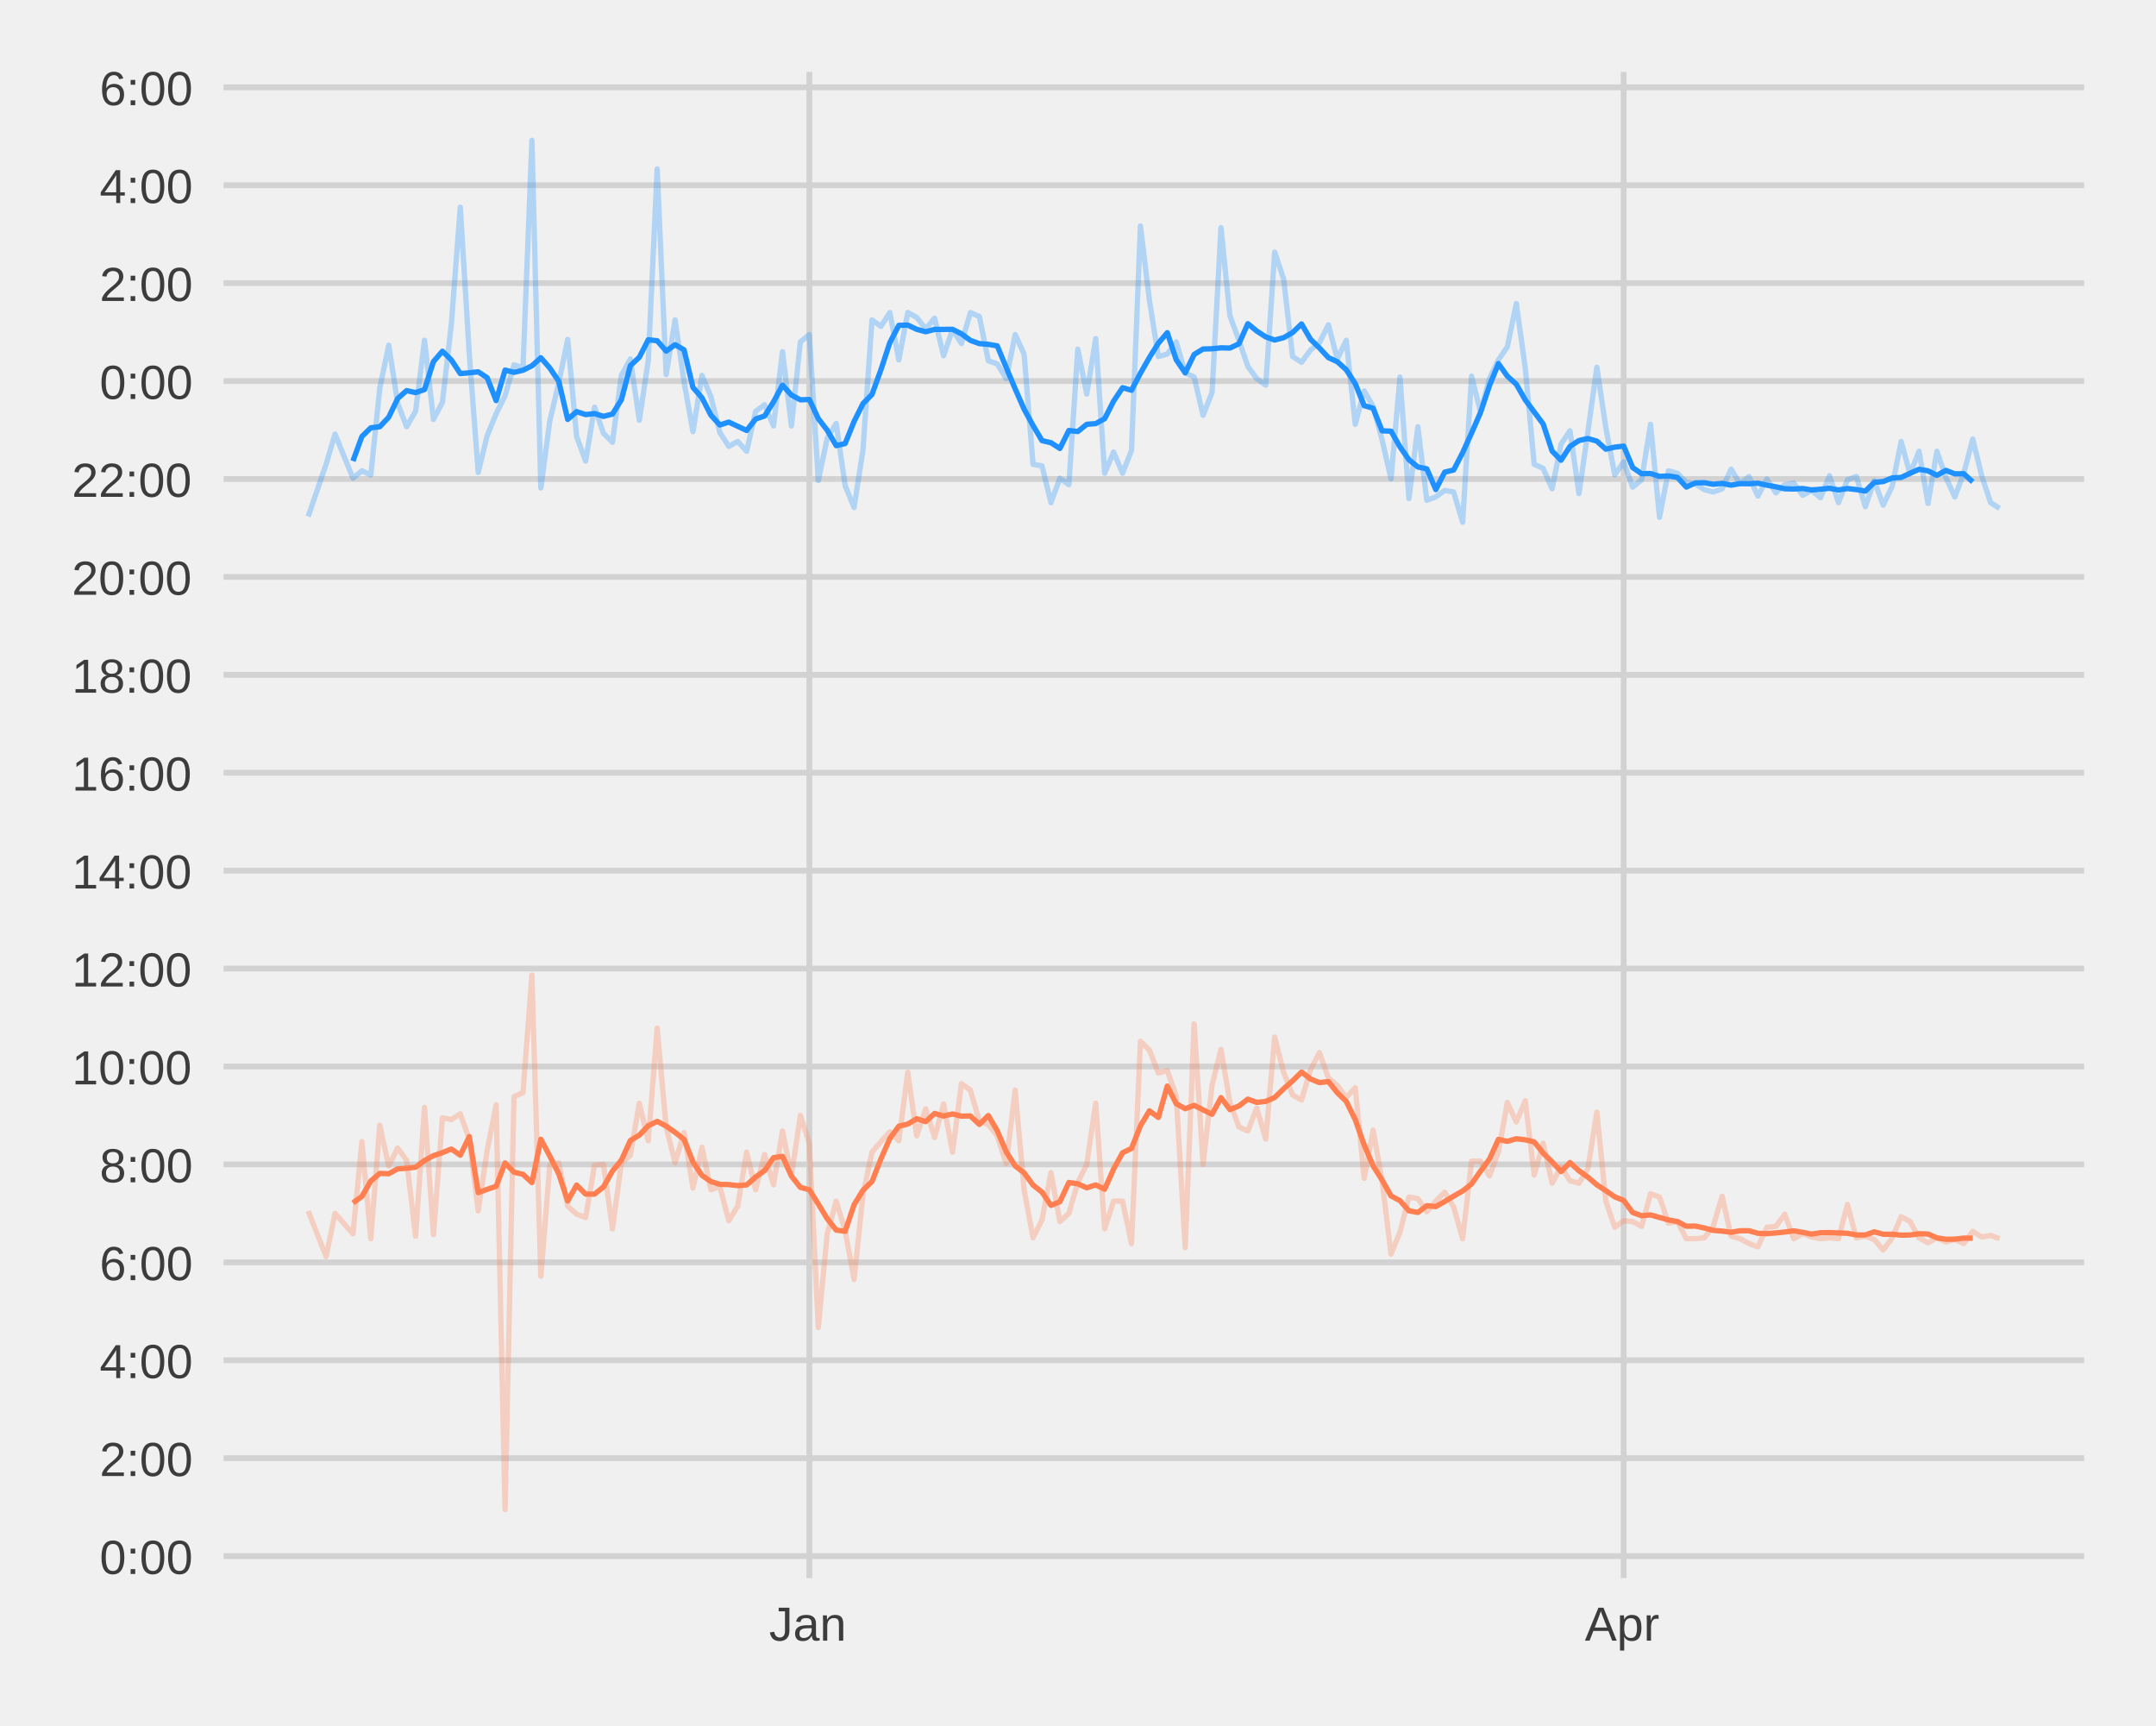
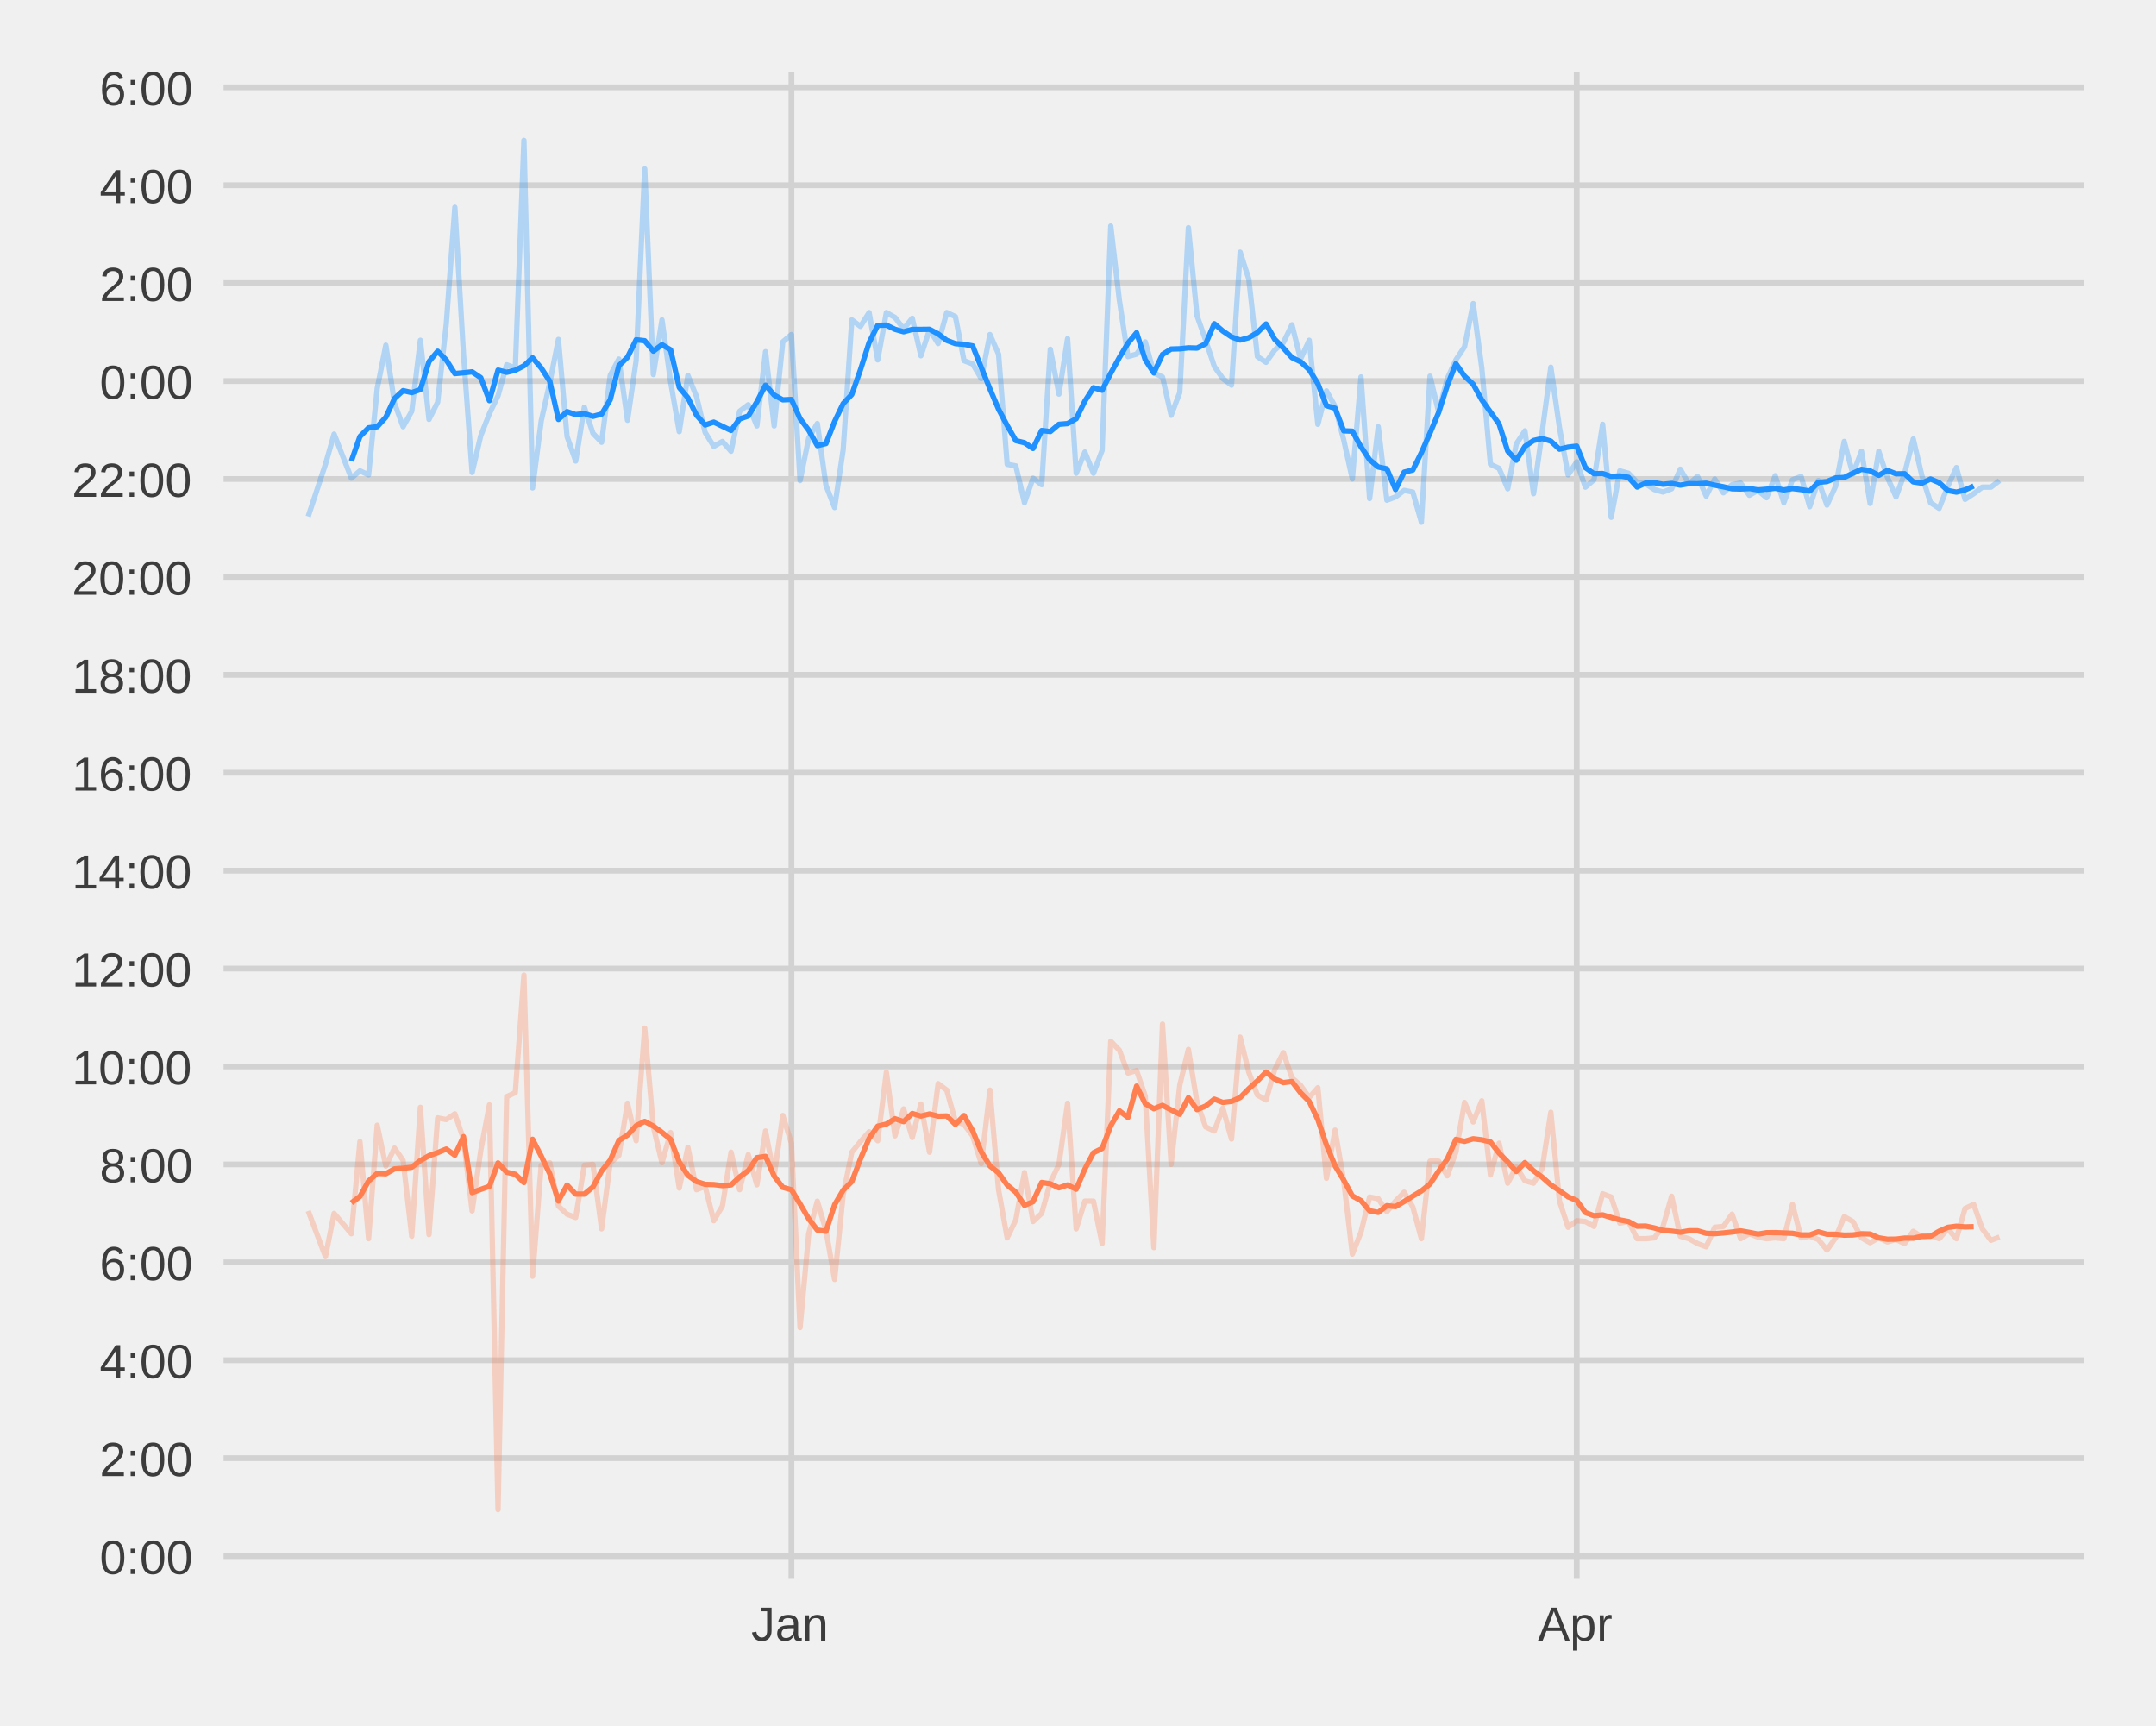
<svg xmlns="http://www.w3.org/2000/svg" viewBox="0 0 432.00 345.60">
  <defs>
    <style type="text/css">
    line, polyline, polygon, path, rect, circle {
      fill: none;
      stroke: #000000;
      stroke-linecap: round;
      stroke-linejoin: round;
      stroke-miterlimit: 10.00;
    }
  </style>
  </defs>
  <rect width="100%" height="100%" style="stroke: none; fill: #FFFFFF;" />
  <rect x="0.00" y="0.00" width="432.00" height="345.60" style="stroke-width: 1.16; stroke: none; fill: #F0F0F0;" />
  <defs>
    <clipPath id="cpNDQuODB8NDE3LjYwfDMxNi4xM3wxNC40MA==">
      <rect x="44.80" y="14.40" width="372.80" height="301.73" />
    </clipPath>
  </defs>
  <rect x="44.80" y="14.40" width="372.80" height="301.73" style="stroke-width: 1.16; stroke: none; fill: #F0F0F0;" clip-path="url(#cpNDQuODB8NDE3LjYwfDMxNi4xM3wxNC40MA==)" />
  <polyline points="44.80,311.74 417.60,311.74 " style="stroke-width: 1.16; stroke: #D2D2D2; stroke-linecap: butt;" clip-path="url(#cpNDQuODB8NDE3LjYwfDMxNi4xM3wxNC40MA==)" />
  <polyline points="44.80,292.12 417.60,292.12 " style="stroke-width: 1.16; stroke: #D2D2D2; stroke-linecap: butt;" clip-path="url(#cpNDQuODB8NDE3LjYwfDMxNi4xM3wxNC40MA==)" />
  <polyline points="44.80,272.50 417.60,272.50 " style="stroke-width: 1.16; stroke: #D2D2D2; stroke-linecap: butt;" clip-path="url(#cpNDQuODB8NDE3LjYwfDMxNi4xM3wxNC40MA==)" />
  <polyline points="44.80,252.89 417.60,252.89 " style="stroke-width: 1.16; stroke: #D2D2D2; stroke-linecap: butt;" clip-path="url(#cpNDQuODB8NDE3LjYwfDMxNi4xM3wxNC40MA==)" />
  <polyline points="44.80,233.27 417.60,233.27 " style="stroke-width: 1.16; stroke: #D2D2D2; stroke-linecap: butt;" clip-path="url(#cpNDQuODB8NDE3LjYwfDMxNi4xM3wxNC40MA==)" />
  <polyline points="44.80,213.65 417.60,213.65 " style="stroke-width: 1.16; stroke: #D2D2D2; stroke-linecap: butt;" clip-path="url(#cpNDQuODB8NDE3LjYwfDMxNi4xM3wxNC40MA==)" />
  <polyline points="44.80,194.04 417.60,194.04 " style="stroke-width: 1.16; stroke: #D2D2D2; stroke-linecap: butt;" clip-path="url(#cpNDQuODB8NDE3LjYwfDMxNi4xM3wxNC40MA==)" />
  <polyline points="44.80,174.42 417.60,174.42 " style="stroke-width: 1.16; stroke: #D2D2D2; stroke-linecap: butt;" clip-path="url(#cpNDQuODB8NDE3LjYwfDMxNi4xM3wxNC40MA==)" />
  <polyline points="44.80,154.80 417.60,154.80 " style="stroke-width: 1.16; stroke: #D2D2D2; stroke-linecap: butt;" clip-path="url(#cpNDQuODB8NDE3LjYwfDMxNi4xM3wxNC40MA==)" />
  <polyline points="44.80,135.19 417.60,135.19 " style="stroke-width: 1.16; stroke: #D2D2D2; stroke-linecap: butt;" clip-path="url(#cpNDQuODB8NDE3LjYwfDMxNi4xM3wxNC40MA==)" />
  <polyline points="44.80,115.57 417.60,115.57 " style="stroke-width: 1.16; stroke: #D2D2D2; stroke-linecap: butt;" clip-path="url(#cpNDQuODB8NDE3LjYwfDMxNi4xM3wxNC40MA==)" />
  <polyline points="44.80,95.96 417.60,95.96 " style="stroke-width: 1.16; stroke: #D2D2D2; stroke-linecap: butt;" clip-path="url(#cpNDQuODB8NDE3LjYwfDMxNi4xM3wxNC40MA==)" />
  <polyline points="44.80,76.34 417.60,76.34 " style="stroke-width: 1.16; stroke: #D2D2D2; stroke-linecap: butt;" clip-path="url(#cpNDQuODB8NDE3LjYwfDMxNi4xM3wxNC40MA==)" />
  <polyline points="44.80,56.72 417.60,56.72 " style="stroke-width: 1.16; stroke: #D2D2D2; stroke-linecap: butt;" clip-path="url(#cpNDQuODB8NDE3LjYwfDMxNi4xM3wxNC40MA==)" />
  <polyline points="44.80,37.11 417.60,37.11 " style="stroke-width: 1.16; stroke: #D2D2D2; stroke-linecap: butt;" clip-path="url(#cpNDQuODB8NDE3LjYwfDMxNi4xM3wxNC40MA==)" />
  <polyline points="44.80,17.49 417.60,17.49 " style="stroke-width: 1.16; stroke: #D2D2D2; stroke-linecap: butt;" clip-path="url(#cpNDQuODB8NDE3LjYwfDMxNi4xM3wxNC40MA==)" />
-   <polyline points="162.17,316.13 162.17,14.40 " style="stroke-width: 1.16; stroke: #D2D2D2; stroke-linecap: butt;" clip-path="url(#cpNDQuODB8NDE3LjYwfDMxNi4xM3wxNC40MA==)" />
-   <polyline points="325.34,316.13 325.34,14.40 " style="stroke-width: 1.16; stroke: #D2D2D2; stroke-linecap: butt;" clip-path="url(#cpNDQuODB8NDE3LjYwfDMxNi4xM3wxNC40MA==)" />
-   <polyline points="61.75,242.59 65.34,251.74 67.13,243.08 70.72,247.16 72.51,228.69 74.30,248.15 76.09,225.42 77.89,233.60 79.68,230.00 81.47,232.45 83.27,247.66 85.06,221.83 86.85,247.33 88.65,223.95 90.44,224.28 92.23,223.13 94.03,228.20 95.82,242.59 97.61,230.49 99.41,221.34 101.20,302.42 102.99,219.70 104.79,218.88 106.58,195.34 108.37,255.67 110.16,233.43 111.96,232.94 113.75,241.61 115.54,243.24 117.34,243.90 119.13,233.43 120.92,233.27 122.72,246.18 124.51,232.94 126.30,231.47 128.10,221.01 129.89,228.53 131.68,205.97 133.48,225.75 135.27,232.94 137.06,226.89 138.85,238.01 140.65,229.84 142.44,238.34 144.23,237.68 146.03,244.55 147.82,241.61 149.61,230.82 151.41,238.34 153.20,231.31 154.99,237.36 156.79,226.57 158.58,235.56 160.37,223.46 162.17,229.02 163.96,265.96 165.75,247.16 167.55,240.63 169.34,246.51 171.13,256.32 172.92,239.32 174.72,230.82 176.51,228.69 178.30,226.73 180.10,228.53 181.89,214.80 183.68,227.55 185.48,222.15 187.27,227.88 189.06,221.17 190.86,230.82 192.65,217.09 194.44,218.39 196.24,224.61 198.03,225.26 199.82,227.55 201.62,233.11 203.41,218.39 205.20,238.34 206.99,247.98 208.79,244.39 210.58,234.90 212.37,244.71 214.17,243.08 215.96,236.87 217.75,233.27 219.55,221.01 221.34,246.18 223.13,240.63 224.93,240.63 226.72,249.13 228.51,208.59 230.31,210.38 232.10,214.96 233.89,214.47 235.68,219.54 237.48,249.94 239.27,205.15 241.06,233.27 242.86,217.41 244.65,210.22 246.44,220.85 248.24,225.75 250.03,226.57 251.82,221.99 253.62,228.20 255.41,207.77 257.20,214.80 259.00,219.37 260.79,220.36 262.58,214.31 264.38,210.87 266.17,215.94 267.96,217.41 269.75,219.87 271.55,217.90 273.34,236.05 275.13,226.40 276.93,236.54 278.72,251.25 280.51,246.84 282.31,239.81 284.10,240.14 285.89,242.75 287.69,240.63 289.48,238.83 291.27,241.77 293.07,248.15 294.86,232.62 296.65,232.62 298.45,235.56 300.24,230.82 302.03,220.85 303.82,224.77 305.62,220.52 307.41,235.39 309.20,229.02 311.00,237.03 312.79,233.76 314.58,236.54 316.38,237.03 318.17,234.09 319.96,222.81 321.76,240.63 323.55,245.86 325.34,244.55 327.14,244.71 328.93,245.69 330.72,239.15 332.52,239.81 334.31,245.04 336.10,244.71 337.89,248.15 339.69,248.15 341.48,247.98 343.27,245.69 345.07,239.65 346.86,247.66 348.65,248.15 350.45,249.13 352.24,249.78 354.03,245.86 355.83,245.69 357.62,243.24 359.41,248.15 361.21,247.16 363.00,247.82 364.79,248.15 366.58,247.98 368.38,248.15 370.17,241.28 371.96,247.98 373.76,247.66 375.55,248.31 377.34,250.43 379.14,247.98 380.93,243.73 382.72,244.71 384.52,247.98 386.31,248.96 388.10,247.98 389.90,248.80 391.69,248.31 393.48,249.13 395.28,246.67 397.07,247.82 398.86,247.49 400.65,248.15 " style="stroke-width: 1.07; stroke: #FF7F50; stroke-opacity: 0.30; stroke-linecap: butt;" clip-path="url(#cpNDQuODB8NDE3LjYwfDMxNi4xM3wxNC40MA==)" />
-   <polyline points="61.75,103.47 65.34,93.01 67.13,86.96 70.72,95.79 72.51,94.32 74.30,95.14 76.09,77.81 77.89,69.15 79.68,80.75 81.47,85.49 83.27,82.39 85.06,68.17 86.85,84.02 88.65,80.59 90.44,64.90 92.23,41.52 94.03,70.94 95.82,94.65 97.61,87.29 99.41,82.88 101.20,79.28 102.99,73.07 104.79,73.72 106.58,28.12 108.37,97.75 110.16,84.35 111.96,76.67 113.75,68.00 115.54,87.45 117.34,92.36 119.13,81.57 120.92,86.80 122.72,88.60 124.51,75.19 126.30,71.93 128.10,84.19 129.89,72.25 131.68,33.84 133.48,75.03 135.27,64.08 137.06,76.50 138.85,86.47 140.65,75.19 142.44,79.44 144.23,86.64 146.03,89.42 147.82,88.44 149.61,90.40 151.41,82.39 153.20,81.08 154.99,85.33 156.79,70.45 158.58,85.33 160.37,68.49 162.17,67.02 163.96,96.28 165.75,87.78 167.55,84.84 169.34,97.26 171.13,101.68 172.92,90.07 174.72,64.08 176.51,65.39 178.30,62.61 180.10,72.09 181.89,62.61 183.68,63.59 185.48,65.88 187.27,63.75 189.06,71.27 190.86,66.04 192.65,68.82 194.44,62.61 196.24,63.42 198.03,72.25 199.82,72.91 201.62,75.85 203.41,67.02 205.20,70.94 206.99,93.01 208.79,93.34 210.58,100.70 212.37,95.79 214.17,97.10 215.96,69.96 217.75,78.95 219.55,67.84 221.34,94.81 223.13,90.56 224.93,94.81 226.72,90.23 228.51,45.28 230.31,60.16 232.10,71.43 233.89,70.94 235.68,68.49 237.48,74.70 239.27,75.52 241.06,83.20 242.86,78.63 244.65,45.61 246.44,63.26 248.24,68.17 250.03,73.40 251.82,75.85 253.62,77.16 255.41,50.51 257.20,55.90 259.00,71.43 260.79,72.58 262.58,70.13 264.38,68.66 266.17,65.06 267.96,71.93 269.75,68.17 271.55,85.00 273.34,78.30 275.13,81.41 276.93,88.11 278.72,95.96 280.51,75.52 282.31,99.88 284.10,85.49 285.89,100.21 287.69,99.55 289.48,98.24 291.27,98.57 293.07,104.62 294.86,75.36 296.65,82.55 298.45,75.85 300.24,72.09 302.03,69.47 303.82,60.81 305.62,73.72 307.41,93.01 309.20,93.83 311.00,97.92 312.79,88.93 314.58,86.31 316.38,98.90 318.17,86.47 319.96,73.56 321.76,85.66 323.55,95.14 325.34,92.52 327.14,97.59 328.93,96.12 330.72,85.00 332.52,103.64 334.31,94.32 336.10,94.81 337.89,96.61 339.69,96.94 341.48,98.08 343.27,98.57 345.07,97.92 346.86,93.99 348.65,96.94 350.45,95.46 352.24,99.39 354.03,95.96 355.83,98.73 357.62,97.10 359.41,96.77 361.21,99.22 363.00,98.24 364.79,99.71 366.58,95.30 368.38,100.70 370.17,96.12 371.96,95.46 373.76,101.51 375.55,96.28 377.34,101.19 379.14,97.43 380.93,88.44 382.72,94.97 384.52,90.40 386.31,100.86 388.10,90.40 389.90,95.63 391.69,99.55 393.48,94.81 395.28,87.95 397.07,95.30 398.86,100.70 400.65,101.84 " style="stroke-width: 1.07; stroke: #1E90FF; stroke-opacity: 0.30; stroke-linecap: butt;" clip-path="url(#cpNDQuODB8NDE3LjYwfDMxNi4xM3wxNC40MA==)" />
-   <polyline points="70.72,240.98 72.51,239.69 74.30,236.59 76.09,235.07 77.89,235.14 79.68,234.16 81.47,234.04 83.27,233.83 85.06,232.50 86.85,231.52 88.65,230.91 90.44,230.19 92.23,231.42 94.03,227.71 95.82,238.92 97.61,238.27 99.41,237.66 101.20,232.97 102.99,234.83 104.79,235.25 106.58,236.91 108.37,228.23 110.16,231.59 111.96,235.16 113.75,240.60 115.54,237.40 117.34,239.22 119.13,239.22 120.92,237.78 122.72,234.60 124.51,232.41 126.30,228.48 128.10,227.41 129.89,225.52 131.68,224.65 133.48,225.59 135.27,226.85 137.06,228.25 138.85,232.78 140.65,235.46 142.44,236.70 144.23,237.26 146.03,237.31 147.82,237.52 149.61,237.38 151.41,235.79 153.20,234.51 154.99,231.92 156.79,231.66 158.58,235.61 160.37,237.87 162.17,238.34 163.96,241.19 165.75,244.15 167.55,246.42 169.34,246.67 171.13,241.35 172.92,238.43 174.72,236.70 176.51,232.17 178.30,228.06 180.10,225.61 181.89,225.19 183.68,224.12 185.48,224.70 187.27,223.06 189.06,223.58 190.86,223.16 192.65,223.60 194.44,223.56 196.24,225.26 198.03,223.48 199.82,226.52 201.62,230.75 203.41,233.57 205.20,234.95 206.99,237.40 208.79,238.83 210.58,241.47 212.37,240.74 214.17,236.89 215.96,237.15 217.75,237.96 219.55,237.38 221.34,238.24 223.13,234.20 224.93,230.93 226.72,230.07 228.51,225.54 230.31,222.53 232.10,223.86 233.89,217.58 235.68,221.10 237.48,222.11 239.27,221.43 241.06,222.34 242.86,223.23 244.65,219.89 246.44,222.29 248.24,221.57 250.03,220.19 251.82,220.85 253.62,220.64 255.41,219.87 257.20,218.11 259.00,216.53 260.79,214.77 262.58,216.15 264.38,216.88 266.17,216.67 267.96,218.91 269.75,220.64 271.55,224.30 273.34,229.35 275.13,233.55 276.93,236.40 278.72,239.58 280.51,240.53 282.31,242.56 284.10,242.89 285.89,241.54 287.69,241.72 289.48,240.70 291.27,239.62 293.07,238.59 294.86,237.19 296.65,234.62 298.45,232.20 300.24,228.25 302.03,228.65 303.82,228.13 305.62,228.34 307.41,228.76 309.20,231.00 311.00,232.76 312.79,234.69 314.58,232.90 316.38,234.55 318.17,235.82 319.96,237.36 321.76,238.52 323.55,239.76 325.34,240.49 327.14,242.91 328.93,243.55 330.72,243.38 332.52,243.90 334.31,244.39 336.10,244.71 337.89,245.65 339.69,245.62 341.48,246.00 343.27,246.49 345.07,246.63 346.86,246.86 348.65,246.56 350.45,246.56 352.24,247.07 354.03,247.14 355.83,247.00 357.62,246.81 359.41,246.58 361.21,246.88 363.00,247.23 364.79,246.95 366.58,246.93 368.38,247.00 370.17,247.07 371.96,247.40 373.76,247.40 375.55,246.77 377.34,247.26 379.14,247.26 380.93,247.44 382.72,247.40 384.52,247.16 386.31,247.21 388.10,247.98 389.90,248.26 391.69,248.24 393.48,248.03 395.28,248.05 " style="stroke-width: 1.07; stroke: #FF7F50; stroke-linecap: butt;" clip-path="url(#cpNDQuODB8NDE3LjYwfDMxNi4xM3wxNC40MA==)" />
-   <polyline points="70.72,92.36 72.51,87.45 74.30,85.70 76.09,85.49 77.89,83.58 79.68,79.84 81.47,78.25 83.27,78.65 85.06,78.04 86.85,72.44 88.65,70.36 90.44,72.11 92.23,74.84 94.03,74.68 95.82,74.49 97.61,75.66 99.41,80.26 101.20,74.14 102.99,74.59 104.79,74.17 106.58,73.28 108.37,71.67 110.16,73.72 111.96,76.39 113.75,84.02 115.54,82.46 117.34,83.06 119.13,82.85 120.92,83.41 122.72,82.95 124.51,80.08 126.30,73.26 128.10,71.57 129.89,68.07 131.68,68.26 133.48,70.34 135.27,69.05 137.06,70.08 138.85,77.62 140.65,79.68 142.44,83.16 144.23,85.14 146.03,84.56 147.82,85.40 149.61,86.24 151.41,83.93 153.20,83.34 154.99,80.50 156.79,77.16 158.58,79.14 160.37,80.10 162.17,80.03 163.96,83.86 165.75,86.19 167.55,89.28 169.34,88.86 171.13,84.44 172.92,80.85 174.72,79.02 176.51,74.07 178.30,68.63 180.10,65.18 181.89,65.13 183.68,65.97 185.48,66.46 187.27,65.99 189.06,65.99 190.86,65.97 192.65,66.88 194.44,68.19 196.24,68.84 198.03,68.98 199.82,69.29 201.62,73.63 203.41,77.90 205.20,81.97 206.99,85.24 208.79,88.27 210.58,88.69 212.37,89.84 214.17,86.24 215.96,86.45 217.75,85.00 219.55,84.86 221.34,83.88 223.13,80.36 224.93,77.67 226.72,78.18 228.51,74.77 230.31,71.62 232.10,68.75 233.89,66.65 235.68,72.07 237.48,74.70 239.27,71.01 241.06,69.92 242.86,69.87 244.65,69.68 246.44,69.73 248.24,68.87 250.03,64.85 251.82,66.32 253.62,67.49 255.41,68.12 257.20,67.65 259.00,66.62 260.79,64.90 262.58,67.96 264.38,69.71 266.17,71.64 267.96,72.46 269.75,74.07 271.55,76.85 273.34,81.27 275.13,81.78 276.93,86.31 278.72,86.38 280.51,89.51 282.31,92.10 284.10,93.55 285.89,93.92 287.69,98.08 289.48,94.58 291.27,94.16 293.07,90.68 294.86,86.75 296.65,82.64 298.45,77.25 300.24,72.84 302.03,75.36 303.82,76.97 305.62,80.12 307.41,82.53 309.20,84.93 311.00,90.37 312.79,92.20 314.58,89.42 316.38,88.25 318.17,87.85 319.96,88.37 321.76,89.98 323.55,89.58 325.34,89.37 327.14,93.67 328.93,94.90 330.72,94.86 332.52,95.44 334.31,95.35 336.10,95.63 337.89,97.57 339.69,96.75 341.48,96.70 343.27,97.01 345.07,96.84 346.86,97.19 348.65,96.89 350.45,96.91 352.24,96.80 354.03,97.19 355.83,97.52 357.62,97.92 359.41,97.96 361.21,97.87 363.00,98.15 364.79,98.01 366.58,97.82 368.38,98.15 370.17,97.87 371.96,98.08 373.76,98.38 375.55,96.63 377.34,96.47 379.14,95.74 380.93,95.65 382.72,94.81 384.52,94.02 386.31,94.32 388.10,95.23 389.90,94.23 391.69,94.93 393.48,94.90 395.28,96.54 " style="stroke-width: 1.07; stroke: #1E90FF; stroke-linecap: butt;" clip-path="url(#cpNDQuODB8NDE3LjYwfDMxNi4xM3wxNC40MA==)" />
+   <polyline points="158.58,316.13 158.58,14.40 " style="stroke-width: 1.16; stroke: #D2D2D2; stroke-linecap: butt;" clip-path="url(#cpNDQuODB8NDE3LjYwfDMxNi4xM3wxNC40MA==)" />
+   <polyline points="315.93,316.13 315.93,14.40 " style="stroke-width: 1.16; stroke: #D2D2D2; stroke-linecap: butt;" clip-path="url(#cpNDQuODB8NDE3LjYwfDMxNi4xM3wxNC40MA==)" />
+   <polyline points="61.75,242.59 65.21,251.74 66.94,243.08 70.40,247.16 72.12,228.69 73.85,248.15 75.58,225.42 77.31,233.60 79.04,230.00 80.77,232.45 82.50,247.66 84.23,221.83 85.96,247.33 87.69,223.95 89.42,224.28 91.14,223.13 92.87,228.20 94.60,242.59 96.33,230.49 98.06,221.34 99.79,302.42 101.52,219.70 103.25,218.88 104.98,195.34 106.71,255.67 108.44,233.43 110.16,232.94 111.89,241.61 113.62,243.24 115.35,243.90 117.08,233.43 118.81,233.27 120.54,246.18 122.27,232.94 124.00,231.47 125.73,221.01 127.46,228.53 129.18,205.97 130.91,225.75 132.64,232.94 134.37,226.89 136.10,238.01 137.83,229.84 139.56,238.34 141.29,237.68 143.02,244.55 144.75,241.61 146.48,230.82 148.20,238.34 149.93,231.31 151.66,237.36 153.39,226.57 155.12,235.56 156.85,223.46 158.58,229.02 160.31,265.96 162.04,247.16 163.77,240.63 165.50,246.51 167.23,256.32 168.95,239.32 170.68,230.82 172.41,228.69 174.14,226.73 175.87,228.53 177.60,214.80 179.33,227.55 181.06,222.15 182.79,227.88 184.52,221.17 186.25,230.82 187.97,217.09 189.70,218.39 191.43,224.61 193.16,225.26 194.89,227.55 196.62,233.11 198.35,218.39 200.08,238.34 201.81,247.98 203.54,244.39 205.27,234.90 206.99,244.71 208.72,243.08 210.45,236.87 212.18,233.27 213.91,221.01 215.64,246.18 217.37,240.63 219.10,240.63 220.83,249.13 222.56,208.59 224.29,210.38 226.01,214.96 227.74,214.47 229.47,219.54 231.20,249.94 232.93,205.15 234.66,233.27 236.39,217.41 238.12,210.22 239.85,220.85 241.58,225.75 243.31,226.57 245.03,221.99 246.76,228.20 248.49,207.77 250.22,214.80 251.95,219.37 253.68,220.36 255.41,214.31 257.14,210.87 258.87,215.94 260.60,217.41 262.33,219.87 264.06,217.90 265.78,236.05 267.51,226.40 269.24,236.54 270.97,251.25 272.70,246.84 274.43,239.81 276.16,240.14 277.89,242.75 279.62,240.63 281.35,238.83 283.08,241.77 284.80,248.15 286.53,232.62 288.26,232.62 289.99,235.56 291.72,230.82 293.45,220.85 295.18,224.77 296.91,220.52 298.64,235.39 300.37,229.02 302.10,237.03 303.82,233.76 305.55,236.54 307.28,237.03 309.01,234.09 310.74,222.81 312.47,240.63 314.20,245.86 315.93,244.55 317.66,244.71 319.39,245.69 321.12,239.15 322.84,239.81 324.57,245.04 326.30,244.71 328.03,248.15 329.76,248.15 331.49,247.98 333.22,245.69 334.95,239.65 336.68,247.66 338.41,248.15 340.14,249.13 341.87,249.78 343.59,245.86 345.32,245.69 347.05,243.24 348.78,248.15 350.51,247.16 352.24,247.82 353.97,248.15 355.70,247.98 357.43,248.15 359.16,241.28 360.89,247.98 362.61,247.66 364.34,248.31 366.07,250.43 367.80,247.98 369.53,243.73 371.26,244.71 372.99,247.98 374.72,248.96 376.45,247.98 378.18,248.80 379.91,248.31 381.63,249.13 383.36,246.67 385.09,247.82 386.82,247.49 388.55,248.15 390.28,246.18 392.01,248.15 393.74,242.10 395.47,241.28 397.20,246.18 398.93,248.47 400.65,247.82 " style="stroke-width: 1.07; stroke: #FF7F50; stroke-opacity: 0.30; stroke-linecap: butt;" clip-path="url(#cpNDQuODB8NDE3LjYwfDMxNi4xM3wxNC40MA==)" />
+   <polyline points="61.75,103.47 65.21,93.01 66.94,86.96 70.40,95.79 72.12,94.32 73.85,95.14 75.58,77.81 77.31,69.15 79.04,80.75 80.77,85.49 82.50,82.39 84.23,68.17 85.96,84.02 87.69,80.59 89.42,64.90 91.14,41.52 92.87,70.94 94.60,94.65 96.33,87.29 98.06,82.88 99.79,79.28 101.52,73.07 103.25,73.72 104.98,28.12 106.71,97.75 108.44,84.35 110.16,76.67 111.89,68.00 113.62,87.45 115.35,92.36 117.08,81.57 118.81,86.80 120.54,88.60 122.27,75.19 124.00,71.93 125.73,84.19 127.46,72.25 129.18,33.84 130.91,75.03 132.64,64.08 134.37,76.50 136.10,86.47 137.83,75.19 139.56,79.44 141.29,86.64 143.02,89.42 144.75,88.44 146.48,90.40 148.20,82.39 149.93,81.08 151.66,85.33 153.39,70.45 155.12,85.33 156.85,68.49 158.58,67.02 160.31,96.28 162.04,87.78 163.77,84.84 165.50,97.26 167.23,101.68 168.95,90.07 170.68,64.08 172.41,65.39 174.14,62.61 175.87,72.09 177.60,62.61 179.33,63.59 181.06,65.88 182.79,63.75 184.52,71.27 186.25,66.04 187.97,68.82 189.70,62.61 191.43,63.42 193.16,72.25 194.89,72.91 196.62,75.85 198.35,67.02 200.08,70.94 201.81,93.01 203.54,93.34 205.27,100.70 206.99,95.79 208.72,97.10 210.45,69.96 212.18,78.95 213.91,67.84 215.64,94.81 217.37,90.56 219.10,94.81 220.83,90.23 222.56,45.28 224.29,60.16 226.01,71.43 227.74,70.94 229.47,68.49 231.20,74.70 232.93,75.52 234.66,83.20 236.39,78.63 238.12,45.61 239.85,63.26 241.58,68.17 243.31,73.40 245.03,75.85 246.76,77.16 248.49,50.51 250.22,55.90 251.95,71.43 253.68,72.58 255.41,70.13 257.14,68.66 258.87,65.06 260.60,71.93 262.33,68.17 264.06,85.00 265.78,78.30 267.51,81.41 269.24,88.11 270.97,95.96 272.70,75.52 274.43,99.88 276.16,85.49 277.89,100.21 279.62,99.55 281.35,98.24 283.08,98.57 284.80,104.62 286.53,75.36 288.26,82.55 289.99,75.85 291.72,72.09 293.45,69.47 295.18,60.81 296.91,73.72 298.64,93.01 300.37,93.83 302.10,97.92 303.82,88.93 305.55,86.31 307.28,98.90 309.01,86.47 310.74,73.56 312.47,85.66 314.20,95.14 315.93,92.52 317.66,97.59 319.39,96.12 321.12,85.00 322.84,103.64 324.57,94.32 326.30,94.81 328.03,96.61 329.76,96.94 331.49,98.08 333.22,98.57 334.95,97.92 336.68,93.99 338.41,96.94 340.14,95.46 341.87,99.39 343.59,95.96 345.32,98.73 347.05,97.10 348.78,96.77 350.51,99.22 352.24,98.24 353.97,99.71 355.70,95.30 357.43,100.70 359.16,96.12 360.89,95.46 362.61,101.51 364.34,96.28 366.07,101.19 367.80,97.43 369.53,88.44 371.26,94.97 372.99,90.40 374.72,100.86 376.45,90.40 378.18,95.63 379.91,99.55 381.63,94.81 383.36,87.95 385.09,95.30 386.82,100.70 388.55,101.84 390.28,97.43 392.01,93.67 393.74,100.04 395.47,98.90 397.20,97.59 398.93,97.59 400.65,96.28 " style="stroke-width: 1.07; stroke: #1E90FF; stroke-opacity: 0.30; stroke-linecap: butt;" clip-path="url(#cpNDQuODB8NDE3LjYwfDMxNi4xM3wxNC40MA==)" />
+   <polyline points="70.40,240.98 72.12,239.69 73.85,236.59 75.58,235.07 77.31,235.14 79.04,234.16 80.77,234.04 82.50,233.83 84.23,232.50 85.96,231.52 87.69,230.91 89.42,230.19 91.14,231.42 92.87,227.71 94.60,238.92 96.33,238.27 98.06,237.66 99.79,232.97 101.52,234.83 103.25,235.25 104.98,236.91 106.71,228.23 108.44,231.59 110.16,235.16 111.89,240.60 113.62,237.40 115.35,239.22 117.08,239.22 118.81,237.78 120.54,234.60 122.27,232.41 124.00,228.48 125.73,227.41 127.46,225.52 129.18,224.65 130.91,225.59 132.64,226.85 134.37,228.25 136.10,232.78 137.83,235.46 139.56,236.70 141.29,237.26 143.02,237.31 144.75,237.52 146.48,237.38 148.20,235.79 149.93,234.51 151.66,231.92 153.39,231.66 155.12,235.61 156.85,237.87 158.58,238.34 160.31,241.19 162.04,244.15 163.77,246.42 165.50,246.67 167.23,241.35 168.95,238.43 170.68,236.70 172.41,232.17 174.14,228.06 175.87,225.61 177.60,225.19 179.33,224.12 181.06,224.70 182.79,223.06 184.52,223.58 186.25,223.16 187.97,223.60 189.70,223.56 191.43,225.26 193.16,223.48 194.89,226.52 196.62,230.75 198.35,233.57 200.08,234.95 201.81,237.40 203.54,238.83 205.27,241.47 206.99,240.74 208.72,236.89 210.45,237.15 212.18,237.96 213.91,237.38 215.64,238.24 217.37,234.20 219.10,230.93 220.83,230.07 222.56,225.54 224.29,222.53 226.01,223.86 227.74,217.58 229.47,221.10 231.20,222.11 232.93,221.43 234.66,222.34 236.39,223.23 238.12,219.89 239.85,222.29 241.58,221.57 243.31,220.19 245.03,220.85 246.76,220.64 248.49,219.87 250.22,218.11 251.95,216.53 253.68,214.77 255.41,216.15 257.14,216.88 258.87,216.67 260.60,218.91 262.33,220.64 264.06,224.30 265.78,229.35 267.51,233.55 269.24,236.40 270.97,239.58 272.70,240.53 274.43,242.56 276.16,242.89 277.89,241.54 279.62,241.72 281.35,240.70 283.08,239.62 284.80,238.59 286.53,237.19 288.26,234.62 289.99,232.20 291.72,228.25 293.45,228.65 295.18,228.13 296.91,228.34 298.64,228.76 300.37,231.00 302.10,232.76 303.82,234.69 305.55,232.90 307.28,234.55 309.01,235.82 310.74,237.36 312.47,238.52 314.20,239.76 315.93,240.49 317.66,242.91 319.39,243.55 321.12,243.38 322.84,243.90 324.57,244.39 326.30,244.71 328.03,245.65 329.76,245.62 331.49,246.00 333.22,246.49 334.95,246.63 336.68,246.86 338.41,246.56 340.14,246.56 341.87,247.07 343.59,247.14 345.32,247.00 347.05,246.81 348.78,246.58 350.51,246.88 352.24,247.23 353.97,246.95 355.70,246.93 357.43,247.00 359.16,247.07 360.89,247.40 362.61,247.40 364.34,246.77 366.07,247.26 367.80,247.26 369.53,247.44 371.26,247.40 372.99,247.16 374.72,247.21 376.45,247.98 378.18,248.26 379.91,248.24 381.63,248.03 383.36,248.05 385.09,247.68 386.82,247.66 388.55,246.65 390.28,245.88 392.01,245.65 393.74,245.79 395.47,245.74 " style="stroke-width: 1.07; stroke: #FF7F50; stroke-linecap: butt;" clip-path="url(#cpNDQuODB8NDE3LjYwfDMxNi4xM3wxNC40MA==)" />
+   <polyline points="70.40,92.36 72.12,87.45 73.85,85.70 75.58,85.49 77.31,83.58 79.04,79.84 80.77,78.25 82.50,78.65 84.23,78.04 85.96,72.44 87.69,70.36 89.42,72.11 91.14,74.84 92.87,74.68 94.60,74.49 96.33,75.66 98.06,80.26 99.79,74.14 101.52,74.59 103.25,74.17 104.98,73.28 106.71,71.67 108.44,73.72 110.16,76.39 111.89,84.02 113.62,82.46 115.35,83.06 117.08,82.85 118.81,83.41 120.54,82.95 122.27,80.08 124.00,73.26 125.73,71.57 127.46,68.07 129.18,68.26 130.91,70.34 132.64,69.05 134.37,70.08 136.10,77.62 137.83,79.68 139.56,83.16 141.29,85.14 143.02,84.56 144.75,85.40 146.48,86.24 148.20,83.93 149.93,83.34 151.66,80.50 153.39,77.16 155.12,79.14 156.85,80.10 158.58,80.03 160.31,83.86 162.04,86.19 163.77,89.28 165.50,88.86 167.23,84.44 168.95,80.85 170.68,79.02 172.41,74.07 174.14,68.63 175.87,65.18 177.60,65.13 179.33,65.97 181.06,66.46 182.79,65.99 184.52,65.99 186.25,65.97 187.97,66.88 189.70,68.19 191.43,68.84 193.16,68.98 194.89,69.29 196.62,73.63 198.35,77.90 200.08,81.97 201.81,85.24 203.54,88.27 205.27,88.69 206.99,89.84 208.72,86.24 210.45,86.45 212.18,85.00 213.91,84.86 215.64,83.88 217.37,80.36 219.10,77.67 220.83,78.18 222.56,74.77 224.29,71.62 226.01,68.75 227.74,66.65 229.47,72.07 231.20,74.70 232.93,71.01 234.66,69.92 236.39,69.87 238.12,69.68 239.85,69.73 241.58,68.87 243.31,64.85 245.03,66.32 246.76,67.49 248.49,68.12 250.22,67.65 251.95,66.62 253.68,64.90 255.41,67.96 257.14,69.71 258.87,71.64 260.60,72.46 262.33,74.07 264.06,76.85 265.78,81.27 267.51,81.78 269.24,86.31 270.97,86.38 272.70,89.51 274.43,92.10 276.16,93.55 277.89,93.92 279.62,98.08 281.35,94.58 283.08,94.16 284.80,90.68 286.53,86.75 288.26,82.64 289.99,77.25 291.72,72.84 293.45,75.36 295.18,76.97 296.91,80.12 298.64,82.53 300.37,84.93 302.10,90.37 303.82,92.20 305.55,89.42 307.28,88.25 309.01,87.85 310.74,88.37 312.47,89.98 314.20,89.58 315.93,89.37 317.66,93.67 319.39,94.90 321.12,94.86 322.84,95.44 324.57,95.35 326.30,95.63 328.03,97.57 329.76,96.75 331.49,96.70 333.22,97.01 334.95,96.84 336.68,97.19 338.41,96.89 340.14,96.91 341.87,96.80 343.59,97.19 345.32,97.52 347.05,97.92 348.78,97.96 350.51,97.87 352.24,98.15 353.97,98.01 355.70,97.82 357.43,98.15 359.16,97.87 360.89,98.08 362.61,98.38 364.34,96.63 366.07,96.47 367.80,95.74 369.53,95.65 371.26,94.81 372.99,94.02 374.72,94.32 376.45,95.23 378.18,94.23 379.91,94.93 381.63,94.90 383.36,96.54 385.09,96.80 386.82,95.96 388.55,96.70 390.28,98.27 392.01,98.59 393.74,98.15 395.47,97.36 " style="stroke-width: 1.07; stroke: #1E90FF; stroke-linecap: butt;" clip-path="url(#cpNDQuODB8NDE3LjYwfDMxNi4xM3wxNC40MA==)" />
  <rect x="44.80" y="14.40" width="372.80" height="301.73" style="stroke-width: 1.16; stroke: none;" clip-path="url(#cpNDQuODB8NDE3LjYwfDMxNi4xM3wxNC40MA==)" />
  <defs>
    <clipPath id="cpMC4wMHw0MzIuMDB8MzQ1LjYwfDAuMDA=">
      <rect x="0.00" y="0.00" width="432.00" height="345.60" />
    </clipPath>
  </defs>
  <g clip-path="url(#cpMC4wMHw0MzIuMDB8MzQ1LjYwfDAuMDA=)">
    <text x="19.96" y="315.31" style="font-size: 9.60px; fill: #3C3C3C; font-family: Arial;" textLength="19.46px" lengthAdjust="spacingAndGlyphs">0:00</text>
  </g>
  <g clip-path="url(#cpMC4wMHw0MzIuMDB8MzQ1LjYwfDAuMDA=)">
    <text x="19.96" y="295.70" style="font-size: 9.60px; fill: #3C3C3C; font-family: Arial;" textLength="19.46px" lengthAdjust="spacingAndGlyphs">2:00</text>
  </g>
  <g clip-path="url(#cpMC4wMHw0MzIuMDB8MzQ1LjYwfDAuMDA=)">
    <text x="19.96" y="276.08" style="font-size: 9.60px; fill: #3C3C3C; font-family: Arial;" textLength="19.46px" lengthAdjust="spacingAndGlyphs">4:00</text>
  </g>
  <g clip-path="url(#cpMC4wMHw0MzIuMDB8MzQ1LjYwfDAuMDA=)">
    <text x="19.96" y="256.46" style="font-size: 9.60px; fill: #3C3C3C; font-family: Arial;" textLength="19.46px" lengthAdjust="spacingAndGlyphs">6:00</text>
  </g>
  <g clip-path="url(#cpMC4wMHw0MzIuMDB8MzQ1LjYwfDAuMDA=)">
    <text x="19.96" y="236.85" style="font-size: 9.60px; fill: #3C3C3C; font-family: Arial;" textLength="19.46px" lengthAdjust="spacingAndGlyphs">8:00</text>
  </g>
  <g clip-path="url(#cpMC4wMHw0MzIuMDB8MzQ1LjYwfDAuMDA=)">
    <text x="14.40" y="217.23" style="font-size: 9.60px; fill: #3C3C3C; font-family: Arial;" textLength="25.02px" lengthAdjust="spacingAndGlyphs">10:00</text>
  </g>
  <g clip-path="url(#cpMC4wMHw0MzIuMDB8MzQ1LjYwfDAuMDA=)">
    <text x="14.40" y="197.62" style="font-size: 9.60px; fill: #3C3C3C; font-family: Arial;" textLength="25.02px" lengthAdjust="spacingAndGlyphs">12:00</text>
  </g>
  <g clip-path="url(#cpMC4wMHw0MzIuMDB8MzQ1LjYwfDAuMDA=)">
    <text x="14.40" y="178.00" style="font-size: 9.60px; fill: #3C3C3C; font-family: Arial;" textLength="25.02px" lengthAdjust="spacingAndGlyphs">14:00</text>
  </g>
  <g clip-path="url(#cpMC4wMHw0MzIuMDB8MzQ1LjYwfDAuMDA=)">
    <text x="14.40" y="158.38" style="font-size: 9.60px; fill: #3C3C3C; font-family: Arial;" textLength="25.02px" lengthAdjust="spacingAndGlyphs">16:00</text>
  </g>
  <g clip-path="url(#cpMC4wMHw0MzIuMDB8MzQ1LjYwfDAuMDA=)">
    <text x="14.40" y="138.77" style="font-size: 9.60px; fill: #3C3C3C; font-family: Arial;" textLength="25.02px" lengthAdjust="spacingAndGlyphs">18:00</text>
  </g>
  <g clip-path="url(#cpMC4wMHw0MzIuMDB8MzQ1LjYwfDAuMDA=)">
    <text x="14.40" y="119.15" style="font-size: 9.60px; fill: #3C3C3C; font-family: Arial;" textLength="25.02px" lengthAdjust="spacingAndGlyphs">20:00</text>
  </g>
  <g clip-path="url(#cpMC4wMHw0MzIuMDB8MzQ1LjYwfDAuMDA=)">
    <text x="14.40" y="99.53" style="font-size: 9.60px; fill: #3C3C3C; font-family: Arial;" textLength="25.02px" lengthAdjust="spacingAndGlyphs">22:00</text>
  </g>
  <g clip-path="url(#cpMC4wMHw0MzIuMDB8MzQ1LjYwfDAuMDA=)">
    <text x="19.96" y="79.92" style="font-size: 9.60px; fill: #3C3C3C; font-family: Arial;" textLength="19.46px" lengthAdjust="spacingAndGlyphs">0:00</text>
  </g>
  <g clip-path="url(#cpMC4wMHw0MzIuMDB8MzQ1LjYwfDAuMDA=)">
    <text x="19.96" y="60.30" style="font-size: 9.60px; fill: #3C3C3C; font-family: Arial;" textLength="19.46px" lengthAdjust="spacingAndGlyphs">2:00</text>
  </g>
  <g clip-path="url(#cpMC4wMHw0MzIuMDB8MzQ1LjYwfDAuMDA=)">
    <text x="19.96" y="40.68" style="font-size: 9.60px; fill: #3C3C3C; font-family: Arial;" textLength="19.46px" lengthAdjust="spacingAndGlyphs">4:00</text>
  </g>
  <g clip-path="url(#cpMC4wMHw0MzIuMDB8MzQ1LjYwfDAuMDA=)">
    <text x="19.96" y="21.07" style="font-size: 9.60px; fill: #3C3C3C; font-family: Arial;" textLength="19.46px" lengthAdjust="spacingAndGlyphs">6:00</text>
  </g>
  <g clip-path="url(#cpMC4wMHw0MzIuMDB8MzQ1LjYwfDAuMDA=)">
-     <text x="154.10" y="328.67" style="font-size: 9.60px; fill: #3C3C3C; font-family: Arial;" textLength="16.12px" lengthAdjust="spacingAndGlyphs">Jan</text>
+     <text x="150.52" y="328.67" style="font-size: 9.60px; fill: #3C3C3C; font-family: Arial;" textLength="16.12px" lengthAdjust="spacingAndGlyphs">Jan</text>
  </g>
  <g clip-path="url(#cpMC4wMHw0MzIuMDB8MzQ1LjYwfDAuMDA=)">
-     <text x="317.56" y="328.67" style="font-size: 9.60px; fill: #3C3C3C; font-family: Arial;" textLength="15.56px" lengthAdjust="spacingAndGlyphs">Apr</text>
+     <text x="308.15" y="328.67" style="font-size: 9.60px; fill: #3C3C3C; font-family: Arial;" textLength="15.56px" lengthAdjust="spacingAndGlyphs">Apr</text>
  </g>
</svg>
